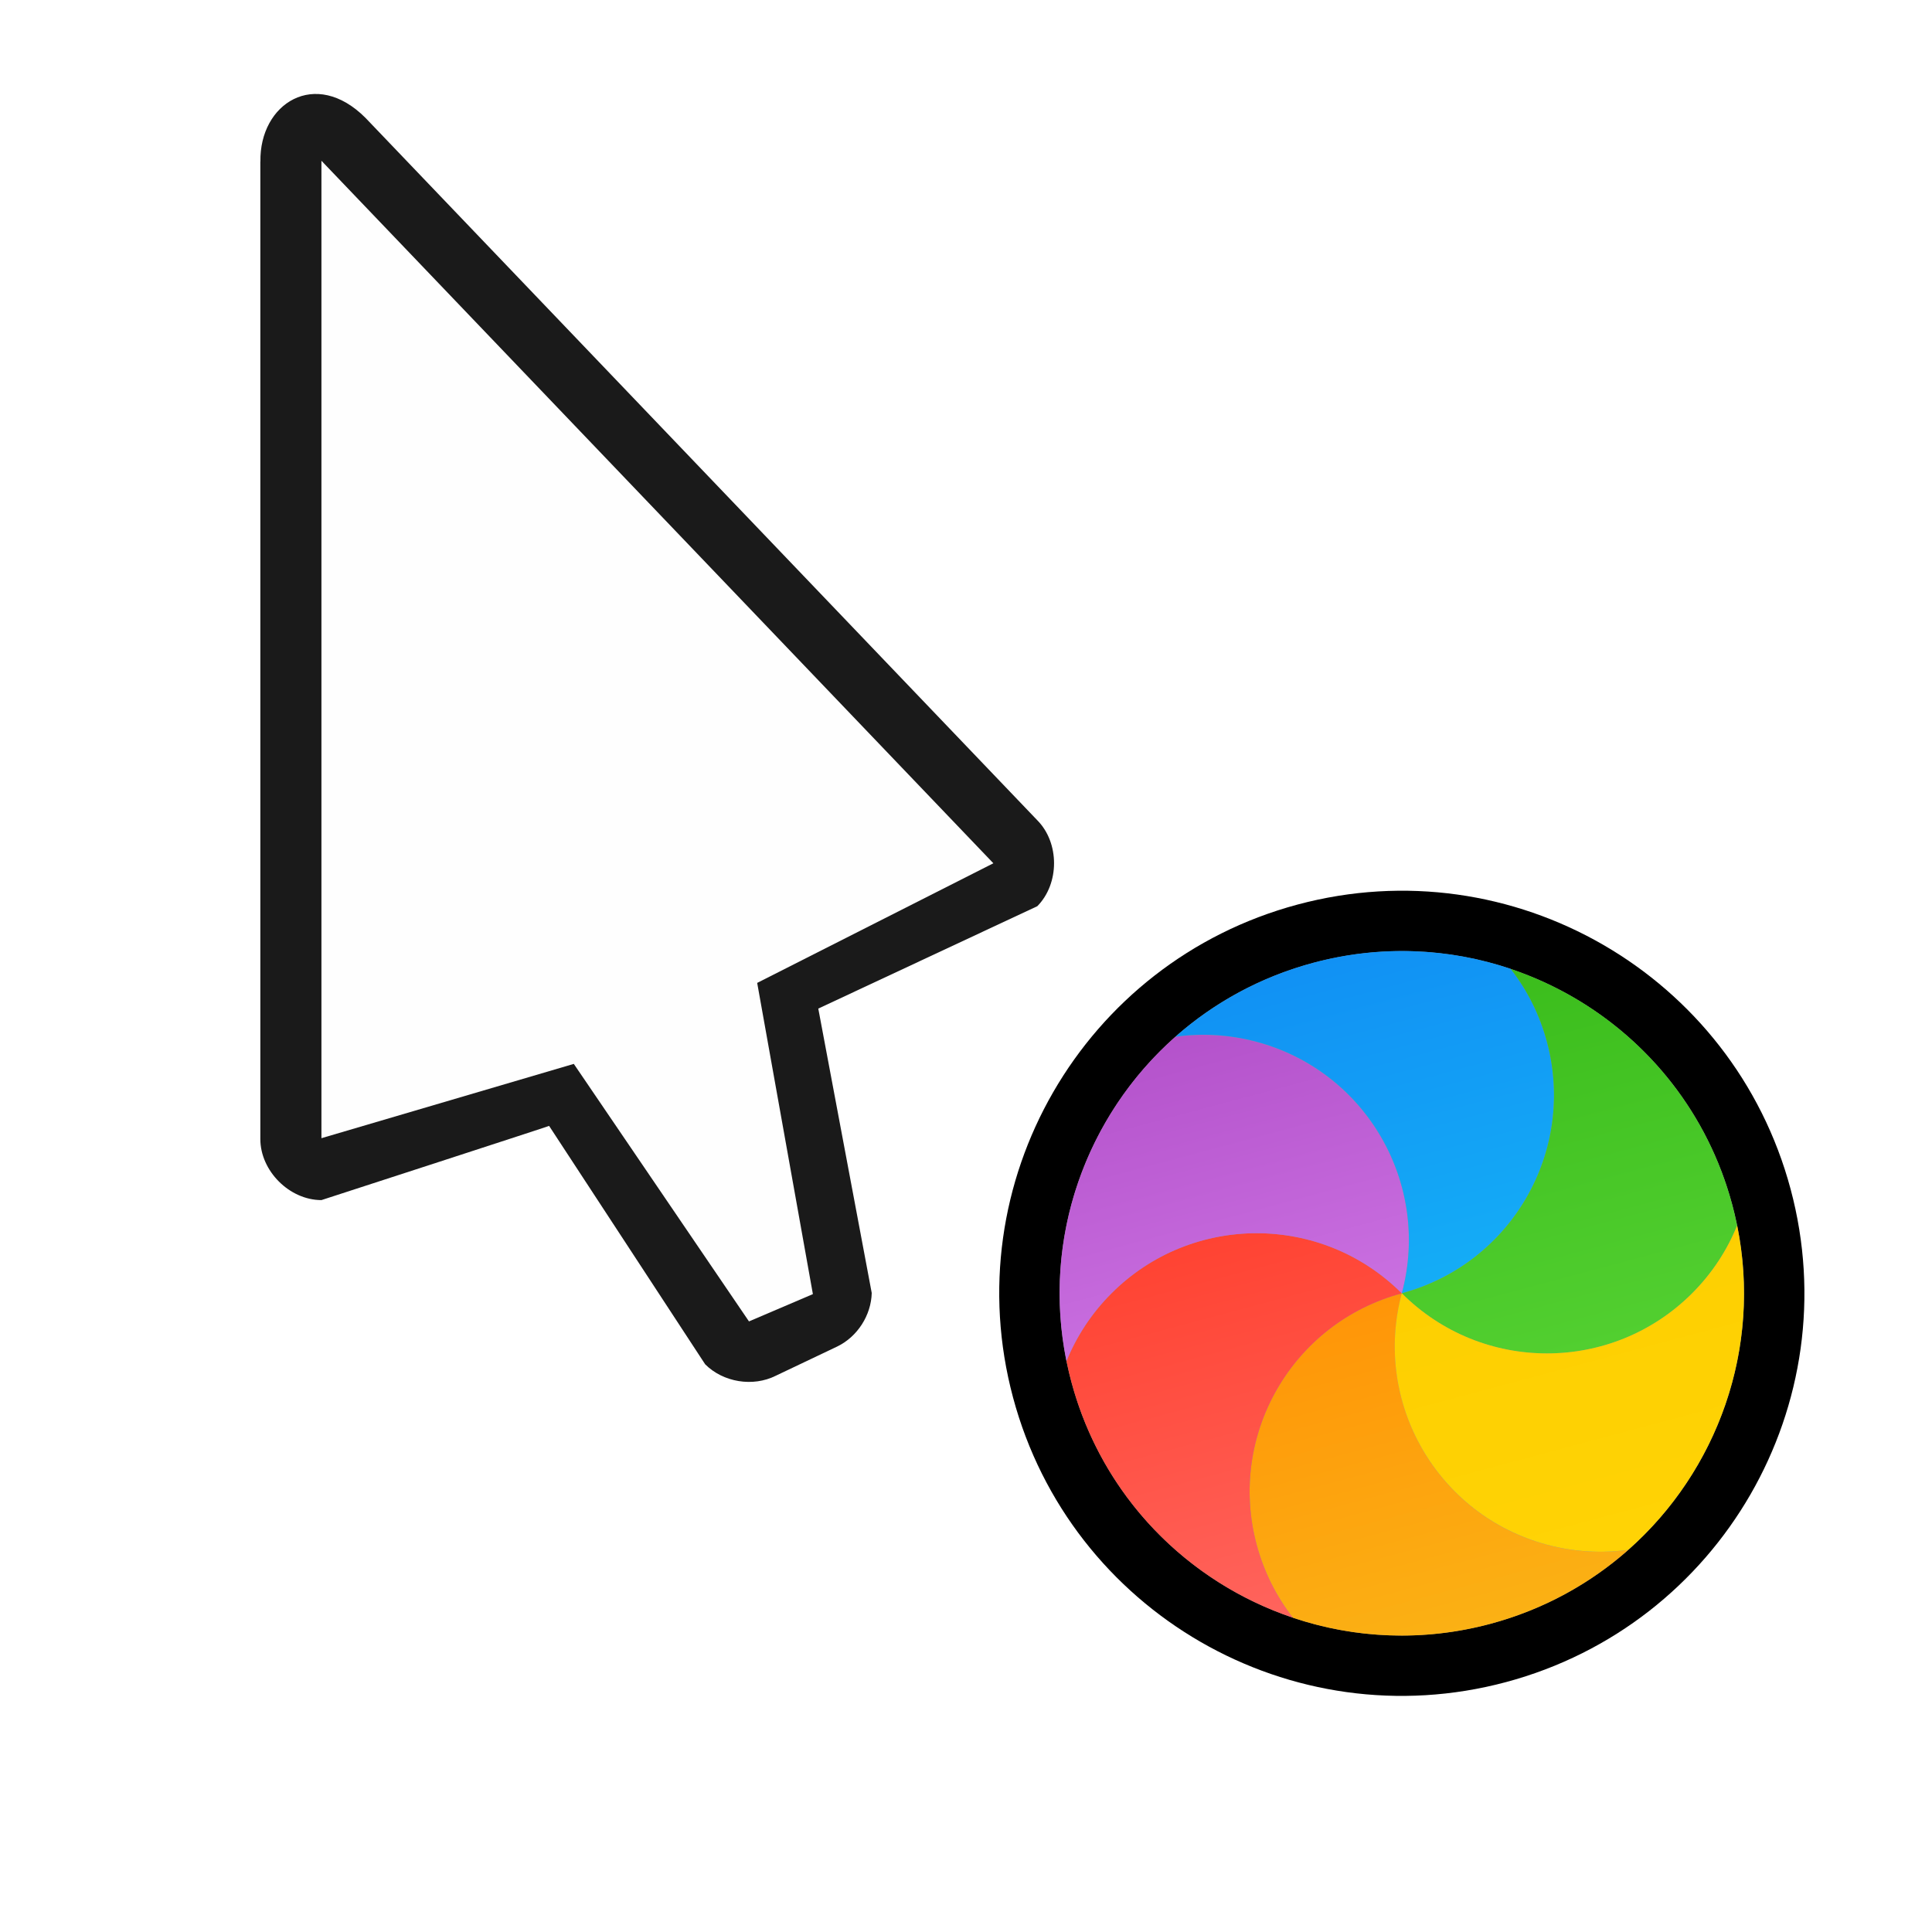
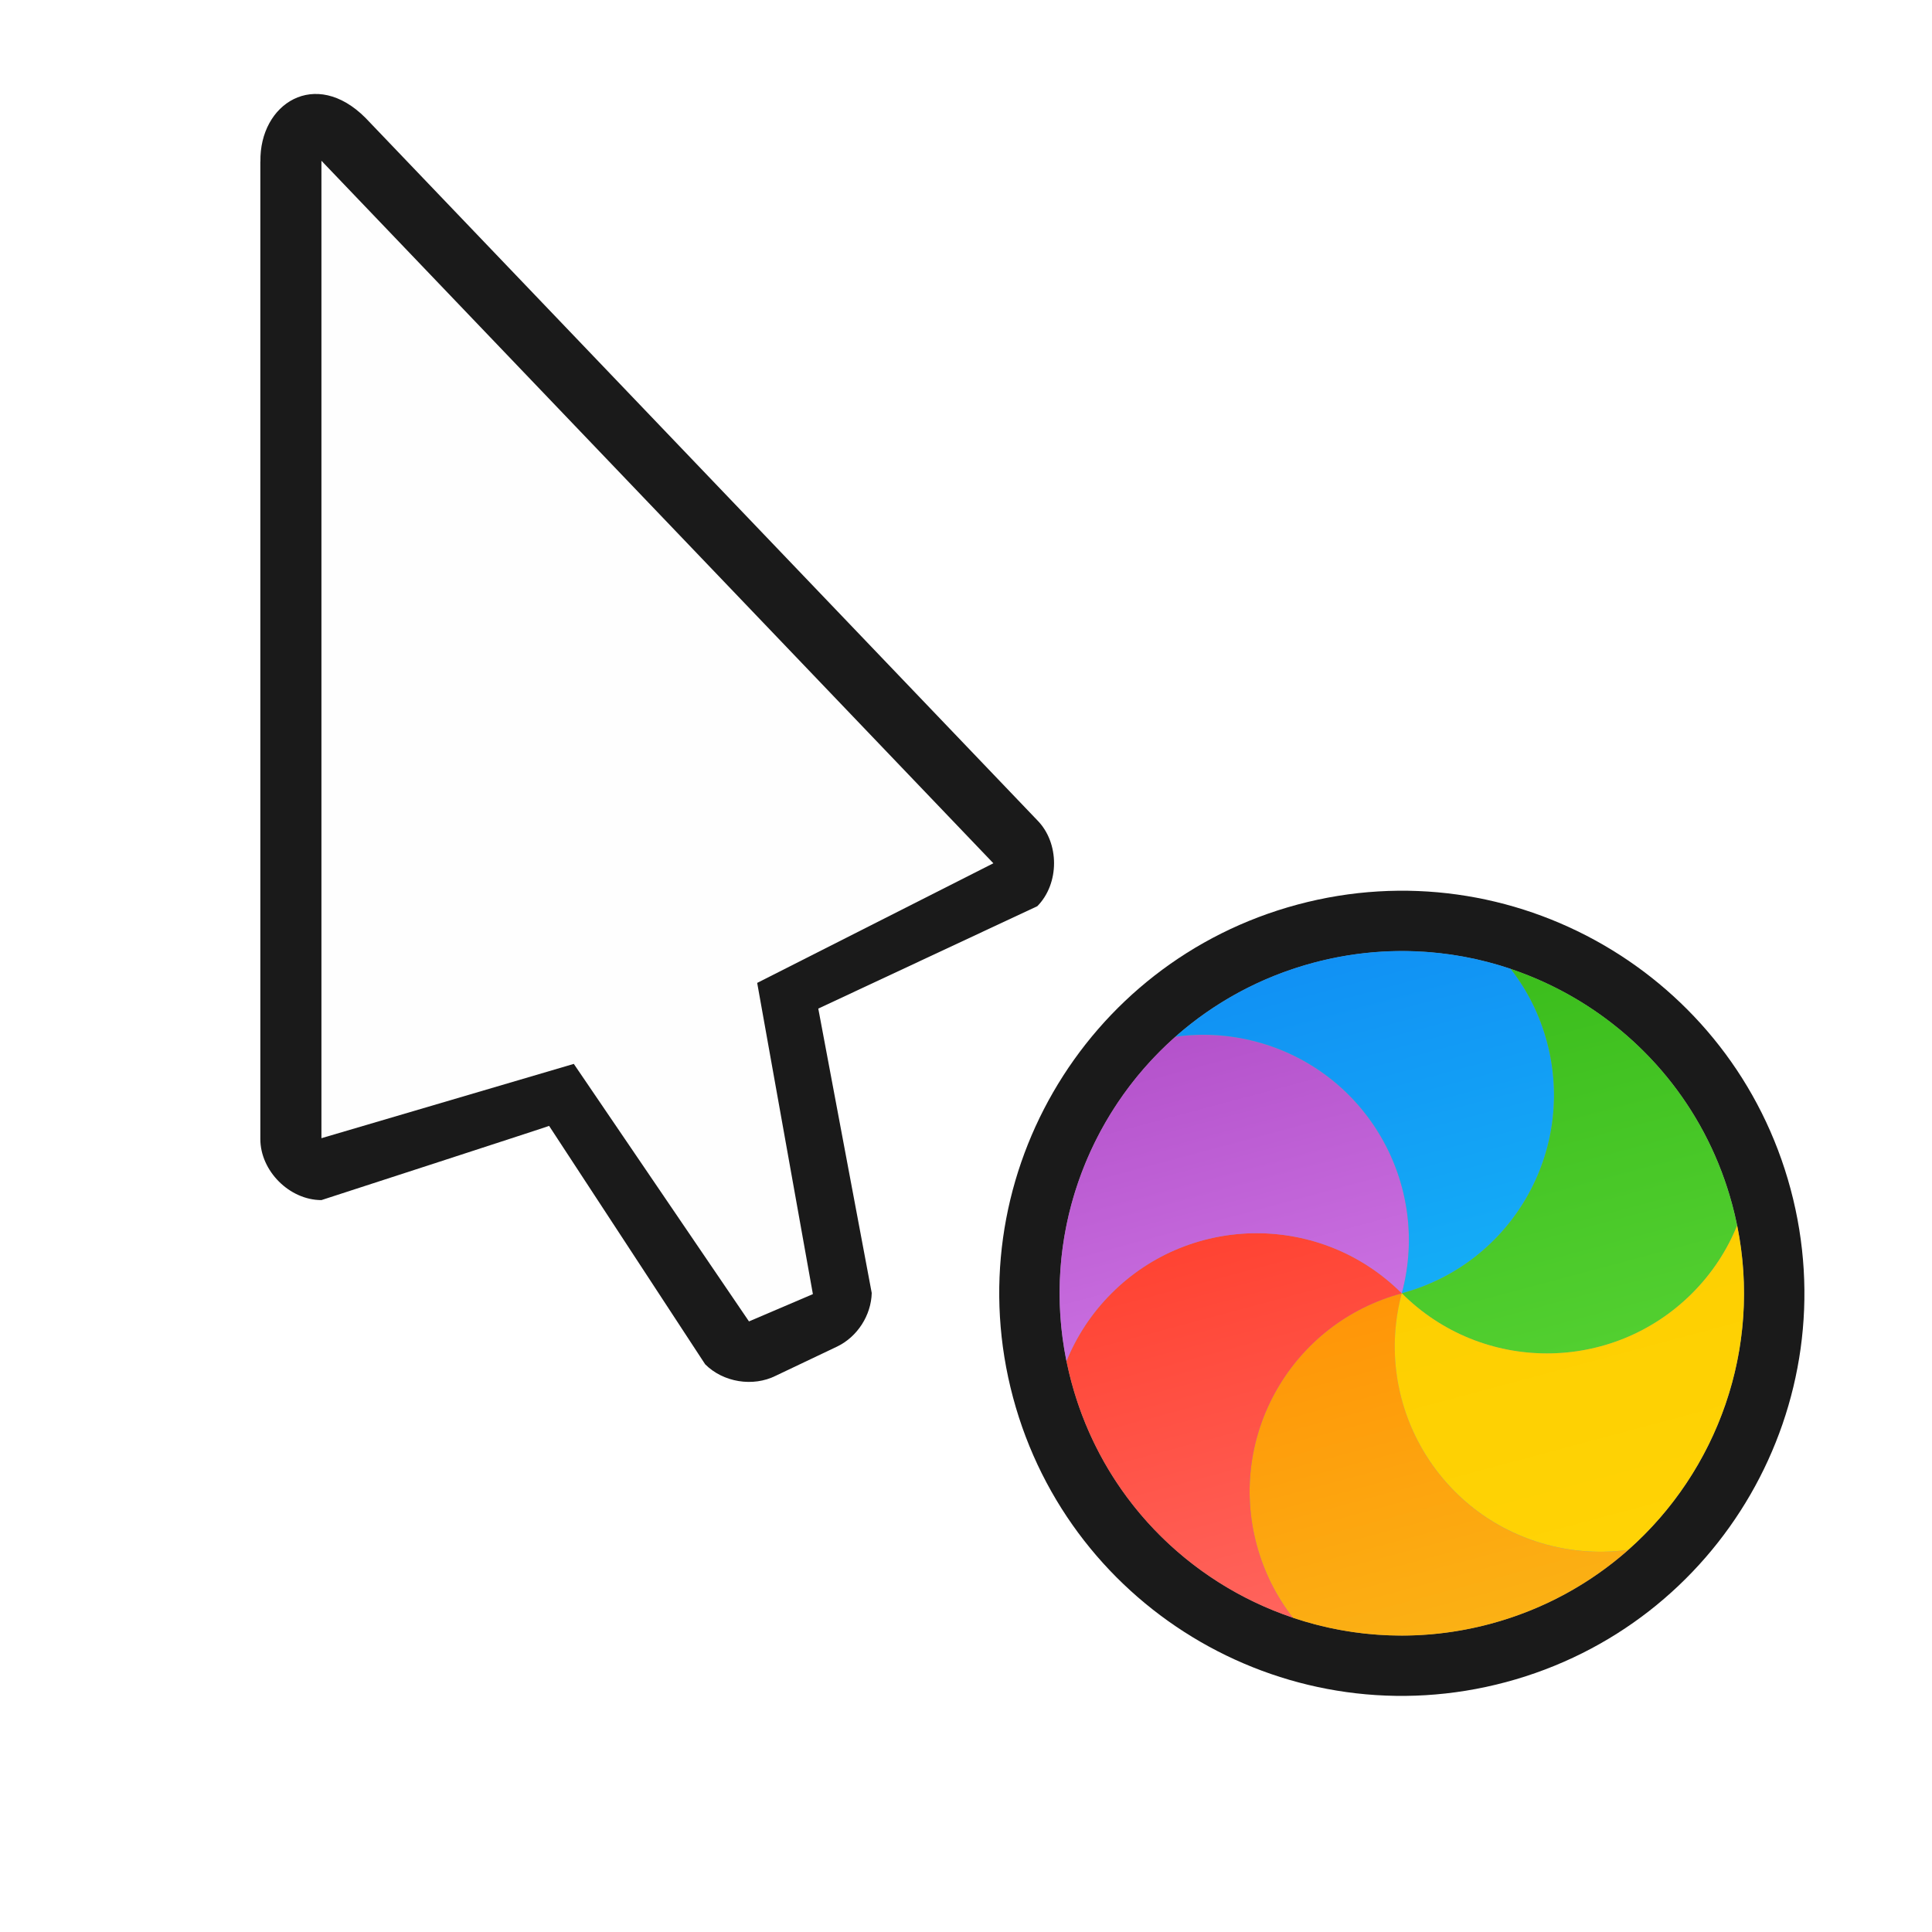
<svg xmlns="http://www.w3.org/2000/svg" height="240" viewBox="0 0 24 24" width="240" version="1.1" id="svg62">
  <defs id="defs66" />
  <linearGradient id="a" gradientTransform="matrix(0.4579123,0,0,0.4380064,8.607332,9.250079)" gradientUnits="userSpaceOnUse" x1="17.871" x2="17.871" y1="7.669" y2="17.893">
    <stop offset="0" stop-color="#fbb114" id="stop2" />
    <stop offset="1" stop-color="#ff9508" id="stop4" />
  </linearGradient>
  <linearGradient id="b" gradientTransform="matrix(0.4206575,0,0,0.4767976,8.607332,9.250079)" gradientUnits="userSpaceOnUse" x1="23.954" x2="23.954" y1="8.61" y2="19.256">
    <stop offset="0" stop-color="#ff645d" id="stop7" />
    <stop offset="1" stop-color="#ff4332" id="stop9" />
  </linearGradient>
  <linearGradient id="c" gradientTransform="matrix(0.4914857,0,0,0.4080861,8.607332,9.250079)" gradientUnits="userSpaceOnUse" x1="20.127" x2="20.127" y1="19.205" y2="29.033">
    <stop offset="0" stop-color="#ca70e1" id="stop12" />
    <stop offset="1" stop-color="#b452cb" id="stop14" />
  </linearGradient>
  <linearGradient id="d" gradientTransform="matrix(0.4579123,0,0,0.4380064,8.607332,9.250079)" gradientUnits="userSpaceOnUse" x1="16.36" x2="16.36" y1="17.893" y2="28.118">
    <stop offset="0" stop-color="#14adf6" id="stop17" />
    <stop offset="1" stop-color="#1191f4" id="stop19" />
  </linearGradient>
  <linearGradient id="e" gradientTransform="matrix(0.4206575,0,0,0.4767976,8.607332,9.250079)" gradientUnits="userSpaceOnUse" x1="13.308" x2="13.308" y1="13.619" y2="24.265">
    <stop offset="0" stop-color="#52cf30" id="stop22" />
    <stop offset="1" stop-color="#3bbd1c" id="stop24" />
  </linearGradient>
  <linearGradient id="f" gradientTransform="matrix(0.4914857,0,0,0.4080861,8.607332,9.250079)" gradientUnits="userSpaceOnUse" x1="11.766" x2="11.766" y1="9.377" y2="19.205">
    <stop offset="0" stop-color="#ffd305" id="stop27" />
    <stop offset="1" stop-color="#fdcf01" id="stop29" />
  </linearGradient>
  <filter id="g" color-interpolation-filters="sRGB" height="1.272" width="1.441" x="-.22" y="-.136">
    <feGaussianBlur stdDeviation=".905" id="feGaussianBlur32" />
  </filter>
  <filter id="h" color-interpolation-filters="sRGB" height="1.336" width="1.336" x="-.168" y="-.168">
    <feGaussianBlur stdDeviation=".7" id="feGaussianBlur35" />
  </filter>
  <path d="m3.234 2.007v12.142c0.0.397.362.759.759.759 0 0 2.946-.956 2.828-.922l1.939 2.962c.224.224.594.284.877.142l.765-.364c.249-.121.42-.387.427-.664l-.664-3.533 2.721-1.272c.277-.281.277-.787 0-1.067l-8.347-8.727c-.622-.622-1.317-.178-1.304.545z" fill="#1a1a1a" stroke-width=".759" id="path38" />
  <path d="m3.993 14.139v-12.142l8.347 8.727-2.934 1.486.692 3.866-.794.339-2.176-3.199z" fill="#fefefe" stroke-width=".759" id="path40" />
  <g fill-rule="evenodd" id="g60" transform="rotate(165,17.414,16.066)">
-     <circle cx="17.414" cy="16.066" fill="#1a1a1afff" r="5" stroke-width="0.455" id="circle42" />
+     <circle cx="17.414" cy="16.066" fill="#1a1a1a" r="5" stroke-width="0.455" id="circle42" />
    <circle cx="17.414" cy="16.066" fill="#959595" r="4.25" stroke-width="0.423" id="circle44" />
    <animateTransform attributeName="transform" type="rotate" from="0 17.414 16.066" to="360 17.414 16.066" additive="sum" begin="0s" dur="0.6s" repeatCount="1" />
    <g stroke-width="0.445" transform="matrix(0.9489808,0,0,0.9489808,1.808314,-0.149646)" id="g58">
      <path d="m 18.921,13.355 c 0.136,0.321 0.211,0.674 0.211,1.045 0,1.484 -1.203,2.687 -2.687,2.687 0.742,-1.285 0.302,-2.929 -0.984,-3.671 -0.321,-0.185 -0.665,-0.297 -1.011,-0.34 0.601,-0.299 1.278,-0.468 1.995,-0.468 0.916,0 1.767,0.275 2.476,0.746 z" fill="url(#a)" id="path46" style="fill:url(#a)" />
      <path d="m 20.915,17.366 c -0.21,0.278 -0.478,0.519 -0.799,0.705 -1.285,0.742 -2.929,0.302 -3.671,-0.984 1.484,0 2.687,-1.203 2.687,-2.687 0,-0.371 -0.075,-0.724 -0.211,-1.045 1.207,0.802 2.002,2.174 2.002,3.732 0,0.094 -0.003,0.187 -0.009,0.279 z" fill="url(#b)" id="path48" style="fill:url(#b)" />
      <path d="m 18.44,21.098 c -0.346,-0.043 -0.69,-0.155 -1.011,-0.34 -1.285,-0.742 -1.726,-2.385 -0.984,-3.671 0.742,1.285 2.385,1.726 3.671,0.984 0.321,-0.185 0.589,-0.427 0.799,-0.705 -0.101,1.638 -1.081,3.037 -2.475,3.732 z" fill="url(#c)" id="path50" style="fill:url(#c)" />
      <path d="m 13.968,20.82 c -0.136,-0.321 -0.211,-0.674 -0.211,-1.045 0,-1.484 1.203,-2.687 2.687,-2.687 -0.742,1.285 -0.302,2.929 0.984,3.671 0.321,0.186 0.665,0.297 1.011,0.34 -0.601,0.299 -1.278,0.468 -1.995,0.468 -0.916,0 -1.767,-0.275 -2.476,-0.746 z" fill="url(#d)" id="path52" style="fill:url(#d)" />
      <path d="m 11.975,16.809 c 0.21,-0.278 0.478,-0.519 0.799,-0.705 1.285,-0.742 2.929,-0.302 3.671,0.984 -1.484,0 -2.687,1.203 -2.687,2.687 0,0.371 0.075,0.724 0.211,1.045 -1.207,-0.802 -2.002,-2.174 -2.002,-3.732 0,-0.094 0.003,-0.187 0.009,-0.279 z" fill="url(#e)" id="path54" style="fill:url(#e)" />
      <path d="m 14.45,13.077 c 0.346,0.043 0.69,0.155 1.011,0.34 1.285,0.742 1.726,2.385 0.984,3.671 -0.742,-1.285 -2.385,-1.726 -3.671,-0.984 -0.321,0.185 -0.589,0.427 -0.799,0.705 0.101,-1.638 1.081,-3.037 2.475,-3.732 z" fill="url(#f)" id="path56" style="fill:url(#f)" />
    </g>
  </g>
</svg>
